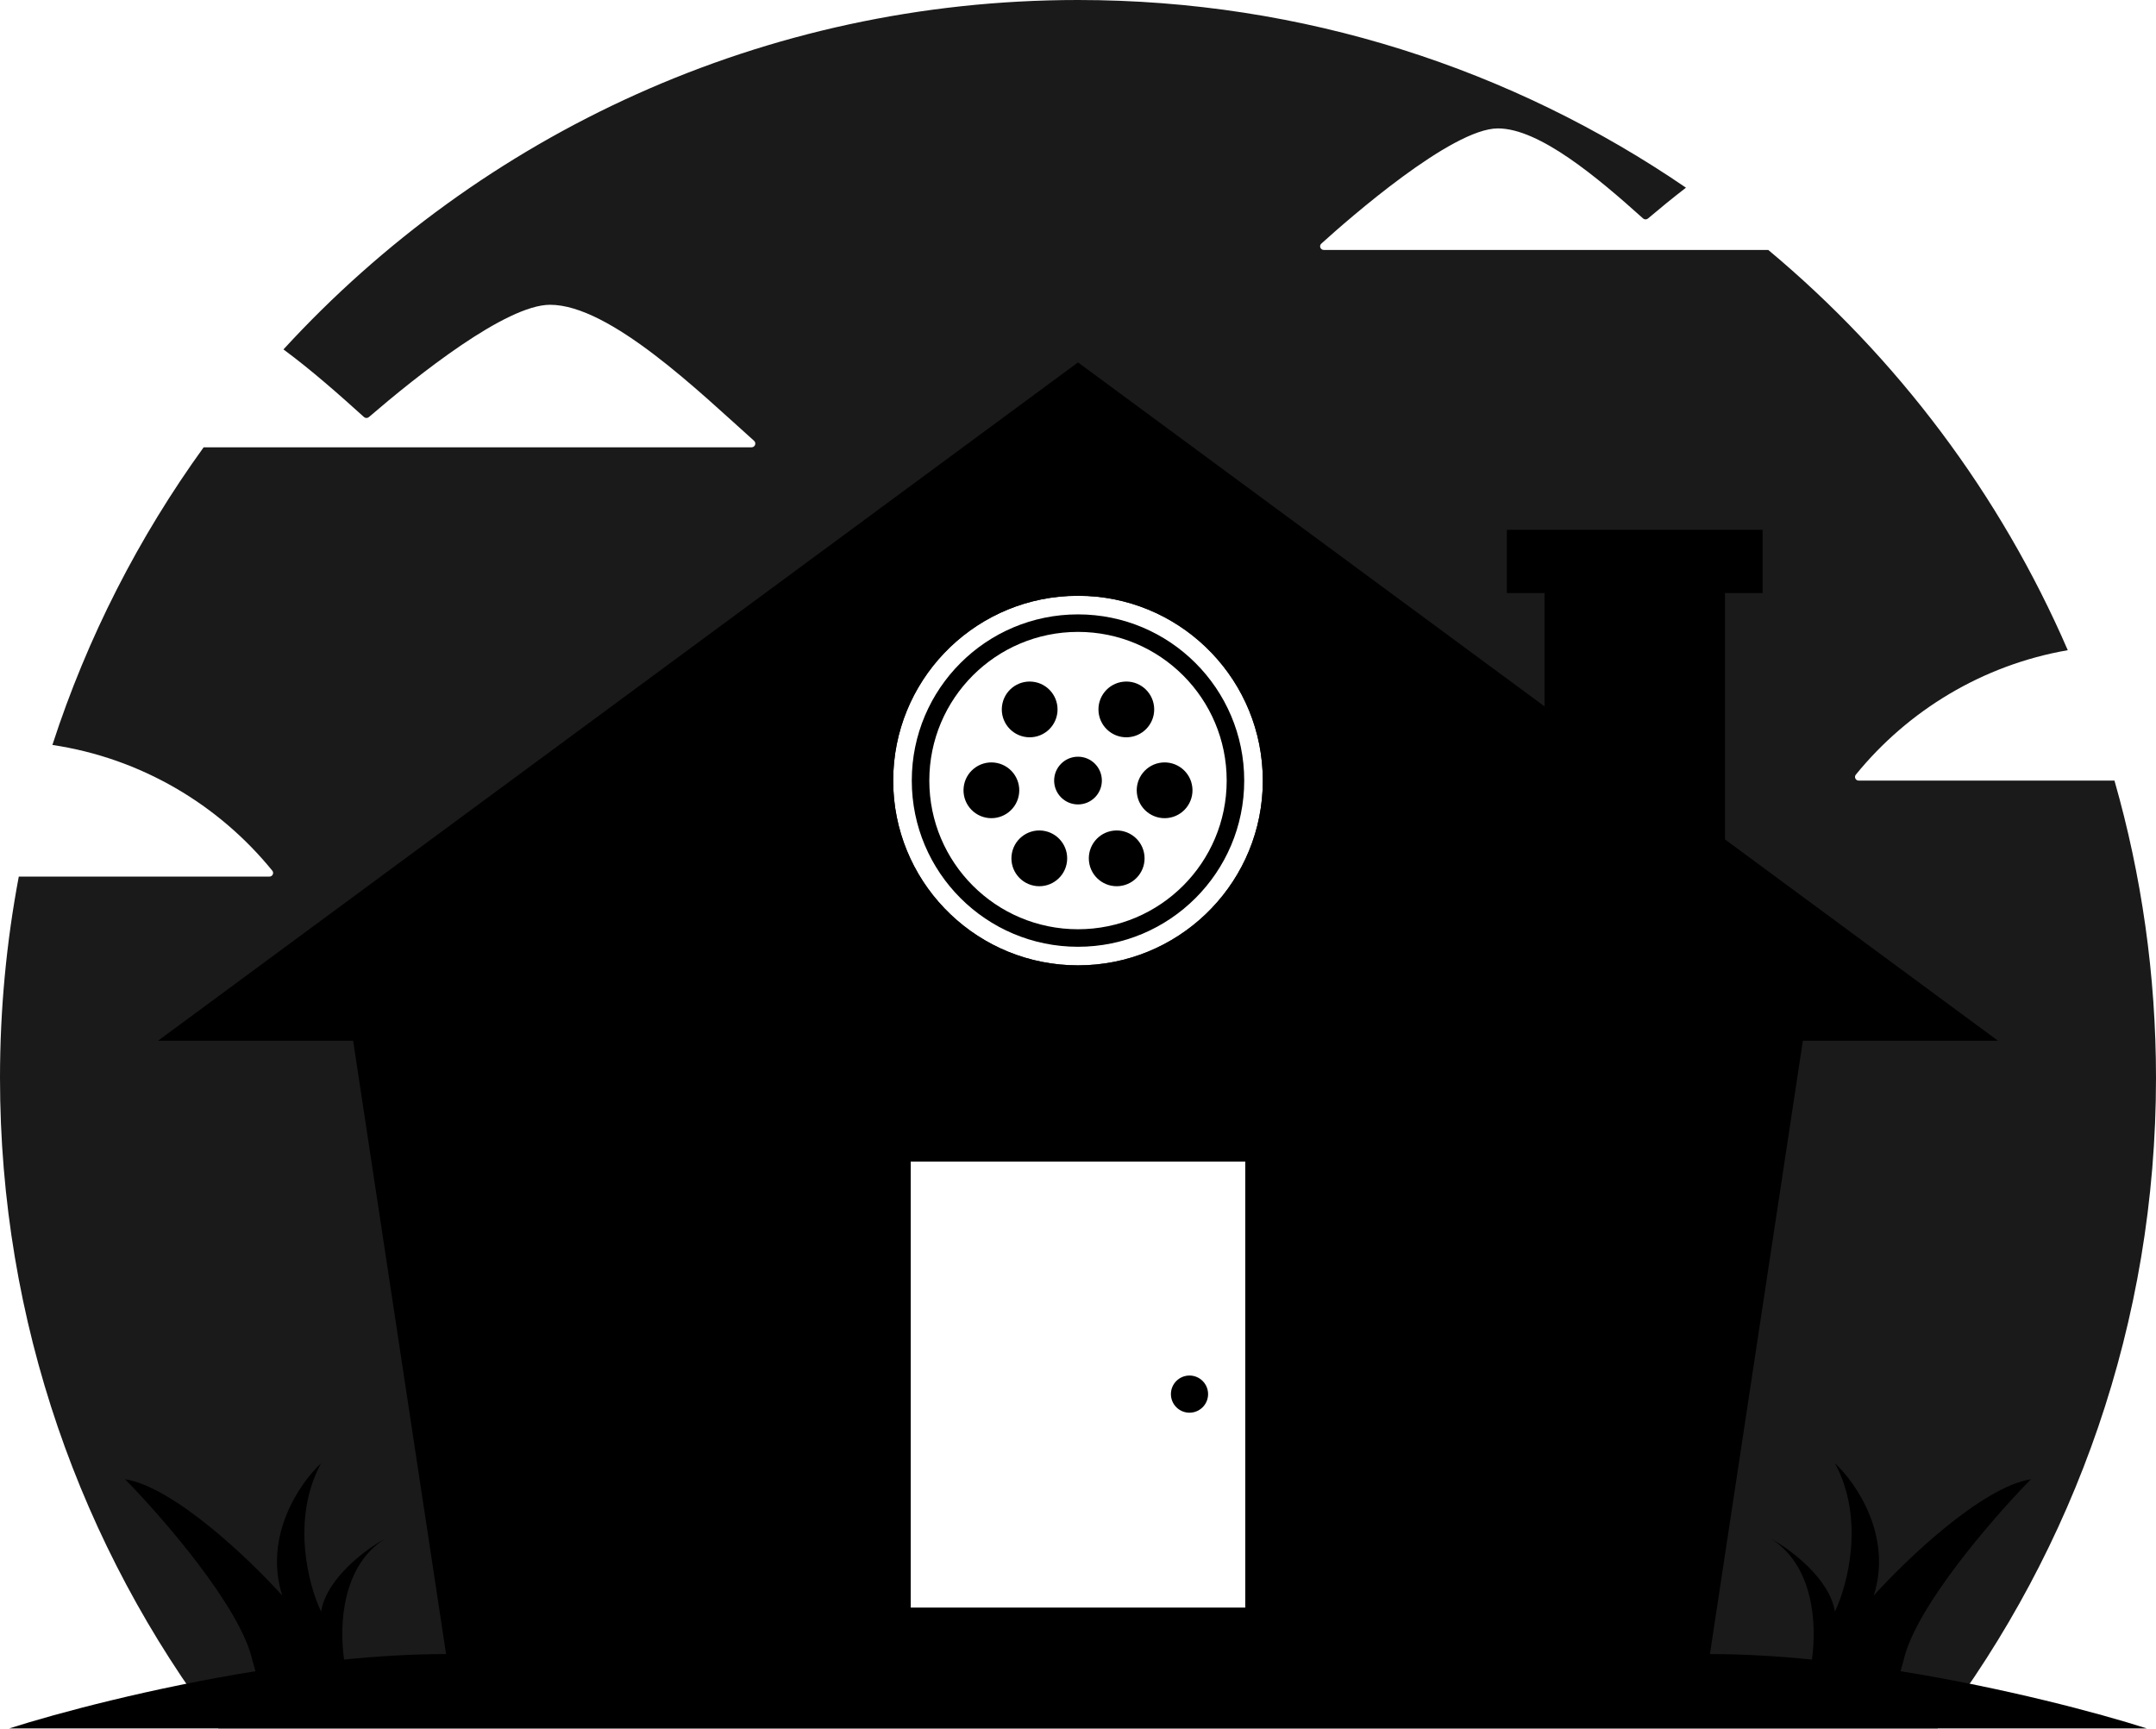
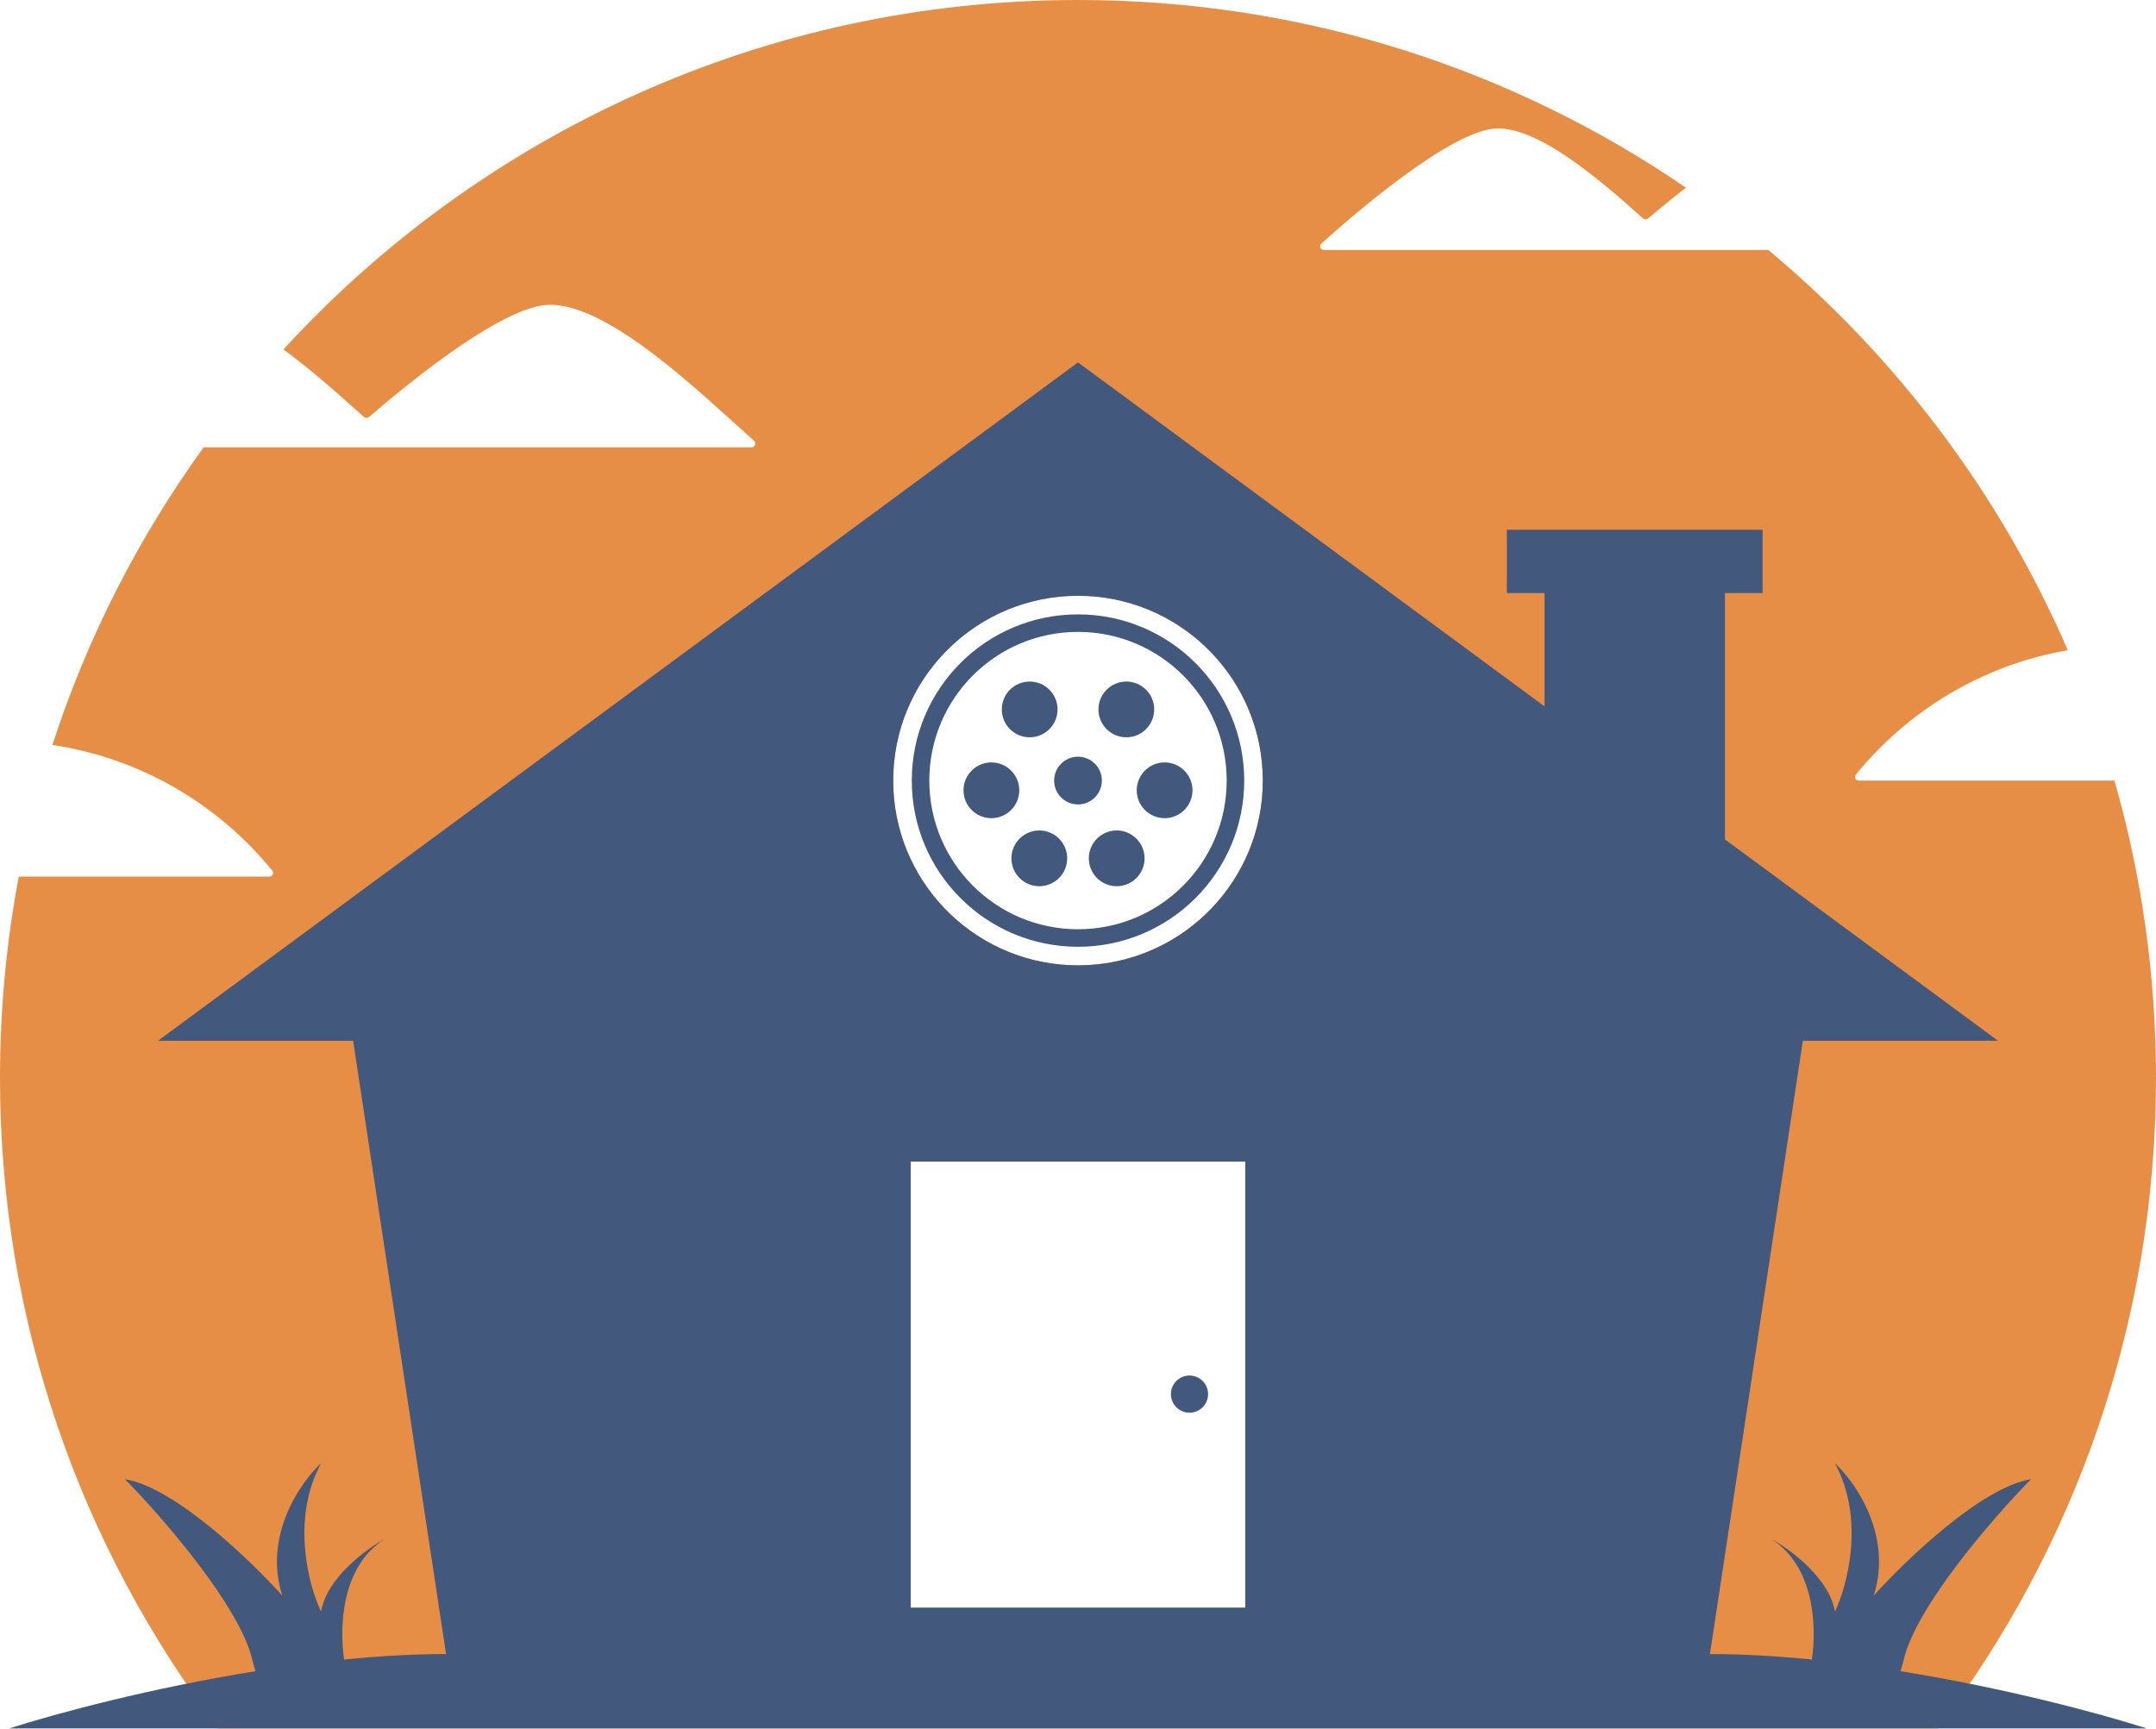
<svg xmlns="http://www.w3.org/2000/svg" width="116" height="93" viewBox="0 0 116 93" fill="none">
-   <path fill-rule="evenodd" clip-rule="evenodd" d="M58 0C70.135 0 81.399 3.727 90.711 10.099C89.967 10.672 89.266 11.249 88.665 11.758C88.588 11.823 88.477 11.82 88.402 11.753C85.967 9.564 82.826 6.909 80.593 6.909C78.114 6.909 72.572 11.769 71.09 13.11C70.956 13.232 71.045 13.449 71.227 13.449H95.139C102.064 19.229 107.621 26.593 111.253 34.985C106.675 35.779 102.663 38.223 99.85 41.681C99.745 41.81 99.837 42.001 100.004 42.001H113.765C115.22 47.083 116 52.45 116 58C116 71.147 111.625 83.272 104.252 93H11.748C4.375 83.272 0 71.147 0 58C0 54.298 0.348 50.676 1.011 47.167H14.496C14.663 47.167 14.755 46.976 14.65 46.847C11.75 43.282 7.575 40.795 2.819 40.083C4.698 34.292 7.465 28.901 10.957 24.068H40.437C40.621 24.068 40.709 23.841 40.571 23.718C37.648 21.107 32.817 16.399 29.596 16.399C27.225 16.4 22.465 20.191 19.847 22.442C19.77 22.508 19.658 22.506 19.583 22.439C18.276 21.258 16.766 19.918 15.251 18.801C25.853 7.244 41.081 0 58 0ZM48.256 62.102V86.775H67.744V62.102H48.256ZM57.488 32.07C52.235 32.337 48.057 36.681 48.057 42.001L48.069 42.512C48.336 47.765 52.682 51.943 58.001 51.943C63.32 51.943 67.664 47.765 67.931 42.512L67.943 42.001C67.943 36.681 63.765 32.337 58.512 32.07L58 32.058L57.488 32.07Z" fill="#1A1A1A" />
-   <path d="M63.999 74.013C64.551 74.013 64.999 74.461 64.999 75.013C64.999 75.565 64.551 76.012 63.999 76.013C63.447 76.013 62.999 75.565 62.999 75.013C62.999 74.46 63.447 74.013 63.999 74.013Z" fill="currentColor" />
-   <path d="M56.081 44.693C56.904 44.783 57.499 45.524 57.409 46.348C57.319 47.171 56.579 47.765 55.756 47.676C54.932 47.586 54.337 46.846 54.427 46.023C54.517 45.199 55.258 44.604 56.081 44.693Z" fill="currentColor" />
-   <path d="M59.919 44.693C60.742 44.604 61.483 45.199 61.573 46.023C61.663 46.846 61.068 47.586 60.244 47.676C59.421 47.765 58.681 47.171 58.591 46.348C58.501 45.524 59.096 44.783 59.919 44.693Z" fill="currentColor" />
-   <path d="M53.503 41.032C54.326 41.122 54.921 41.863 54.831 42.687C54.741 43.51 54.001 44.104 53.178 44.015C52.354 43.925 51.759 43.185 51.849 42.361C51.938 41.538 52.679 40.942 53.503 41.032Z" fill="currentColor" />
-   <path d="M62.497 41.032C63.321 40.942 64.062 41.538 64.151 42.361C64.241 43.185 63.646 43.925 62.822 44.015C61.999 44.104 61.259 43.51 61.169 42.687C61.079 41.863 61.674 41.122 62.497 41.032Z" fill="currentColor" />
-   <path d="M58 40.716C58.709 40.716 59.284 41.291 59.284 42C59.284 42.709 58.709 43.284 58 43.284C57.291 43.284 56.716 42.709 56.716 42C56.716 41.291 57.291 40.716 58 40.716Z" fill="currentColor" />
-   <path d="M55.562 36.681C56.386 36.77 56.98 37.511 56.891 38.335C56.801 39.158 56.061 39.753 55.237 39.663C54.414 39.573 53.819 38.833 53.909 38.01C53.999 37.186 54.739 36.591 55.562 36.681Z" fill="currentColor" />
-   <path d="M60.438 36.681C61.261 36.591 62.001 37.186 62.091 38.01C62.181 38.833 61.586 39.573 60.763 39.663C59.939 39.753 59.199 39.158 59.109 38.335C59.02 37.511 59.614 36.77 60.438 36.681Z" fill="currentColor" />
-   <path fill-rule="evenodd" clip-rule="evenodd" d="M57.999 33.058C62.938 33.058 66.943 37.062 66.943 42.001C66.943 46.939 62.937 50.943 57.999 50.943C53.061 50.943 49.057 46.939 49.057 42.001C49.057 37.062 53.06 33.058 57.999 33.058ZM58 34C53.582 34 50 37.582 50 42C50 46.418 53.582 50 58 50C62.418 50 66 46.418 66 42C66 37.582 62.418 34 58 34Z" fill="currentColor" />
-   <path fill-rule="evenodd" clip-rule="evenodd" d="M83.1 38.007V31.911H81.074V28.504H94.834V31.911H92.809V45.166L107.5 56H97L92 89C93.781 89 95.632 89.11 97.487 89.295C97.752 87.445 97.604 84.265 95.297 82.804C96.314 83.357 98.424 84.914 98.725 86.713C99.403 85.302 100.352 81.733 98.725 78.734C99.849 79.77 101.841 82.644 100.812 85.856C102.526 83.946 106.618 80.019 109.274 79.591C107.257 81.644 103.062 86.468 102.419 89.338L102.256 89.922C107.836 90.82 112.904 92.169 115.5 93H0.5C3.096 92.169 8.164 90.82 13.744 89.922L13.581 89.338C12.938 86.468 8.743 81.644 6.726 79.591C9.382 80.019 13.474 83.946 15.188 85.856C14.159 82.644 16.151 79.77 17.275 78.734C15.648 81.733 16.597 85.302 17.275 86.713C17.576 84.914 19.686 83.357 20.703 82.804C18.396 84.265 18.248 87.445 18.513 89.295C20.368 89.11 22.22 89 24 89L19 56H8.5L58 19.5L83.1 38.007ZM49 86.5H67V62.5H49V86.5ZM57.488 32.07C52.235 32.337 48.057 36.681 48.057 42.001L48.069 42.512C48.336 47.765 52.682 51.943 58.001 51.943C63.32 51.943 67.664 47.765 67.931 42.512L67.943 42.001C67.943 36.681 63.765 32.337 58.512 32.07L58 32.058L57.488 32.07Z" fill="currentColor" />
+   <path fill-rule="evenodd" clip-rule="evenodd" d="M58 0C70.135 0 81.399 3.727 90.711 10.099C89.967 10.672 89.266 11.249 88.665 11.758C88.588 11.823 88.477 11.82 88.402 11.753C85.967 9.564 82.826 6.909 80.593 6.909C78.114 6.909 72.572 11.769 71.09 13.11C70.956 13.232 71.045 13.449 71.227 13.449H95.139C102.064 19.229 107.621 26.593 111.253 34.985C106.675 35.779 102.663 38.223 99.85 41.681C99.745 41.81 99.837 42.001 100.004 42.001H113.765C115.22 47.083 116 52.45 116 58C116 71.147 111.625 83.272 104.252 93H11.748C4.375 83.272 0 71.147 0 58C0 54.298 0.348 50.676 1.011 47.167H14.496C14.663 47.167 14.755 46.976 14.65 46.847C11.75 43.282 7.575 40.795 2.819 40.083C4.698 34.292 7.465 28.901 10.957 24.068H40.437C40.621 24.068 40.709 23.841 40.571 23.718C37.648 21.107 32.817 16.399 29.596 16.399C27.225 16.4 22.465 20.191 19.847 22.442C19.77 22.508 19.658 22.506 19.583 22.439C18.276 21.258 16.766 19.918 15.251 18.801C25.853 7.244 41.081 0 58 0ZM48.256 62.102V86.775H67.744V62.102H48.256ZM57.488 32.07C52.235 32.337 48.057 36.681 48.057 42.001L48.069 42.512C48.336 47.765 52.682 51.943 58.001 51.943C63.32 51.943 67.664 47.765 67.931 42.512L67.943 42.001C67.943 36.681 63.765 32.337 58.512 32.07L58 32.058L57.488 32.07Z" fill="#E68E46" />
+   <path d="M63.999 74.013C64.551 74.013 64.999 74.461 64.999 75.013C64.999 75.565 64.551 76.012 63.999 76.013C63.447 76.013 62.999 75.565 62.999 75.013C62.999 74.46 63.447 74.013 63.999 74.013Z" fill="#42587D" />
+   <path d="M56.081 44.693C56.904 44.783 57.499 45.524 57.409 46.348C57.319 47.171 56.579 47.765 55.756 47.676C54.932 47.586 54.337 46.846 54.427 46.023C54.517 45.199 55.258 44.604 56.081 44.693Z" fill="#42587D" />
+   <path d="M59.919 44.693C60.742 44.604 61.483 45.199 61.573 46.023C61.663 46.846 61.068 47.586 60.244 47.676C59.421 47.765 58.681 47.171 58.591 46.348C58.501 45.524 59.096 44.783 59.919 44.693Z" fill="#42587D" />
+   <path d="M53.503 41.032C54.326 41.122 54.921 41.863 54.831 42.687C54.741 43.51 54.001 44.104 53.178 44.015C52.354 43.925 51.759 43.185 51.849 42.361C51.938 41.538 52.679 40.942 53.503 41.032Z" fill="#42587D" />
+   <path d="M62.497 41.032C63.321 40.942 64.062 41.538 64.151 42.361C64.241 43.185 63.646 43.925 62.822 44.015C61.999 44.104 61.259 43.51 61.169 42.687C61.079 41.863 61.674 41.122 62.497 41.032Z" fill="#42587D" />
+   <path d="M58 40.716C58.709 40.716 59.284 41.291 59.284 42C59.284 42.709 58.709 43.284 58 43.284C57.291 43.284 56.716 42.709 56.716 42C56.716 41.291 57.291 40.716 58 40.716Z" fill="#42587D" />
+   <path d="M55.562 36.681C56.386 36.77 56.98 37.511 56.891 38.335C56.801 39.158 56.061 39.753 55.237 39.663C54.414 39.573 53.819 38.833 53.909 38.01C53.999 37.186 54.739 36.591 55.562 36.681Z" fill="#42587D" />
+   <path d="M60.438 36.681C61.261 36.591 62.001 37.186 62.091 38.01C62.181 38.833 61.586 39.573 60.763 39.663C59.939 39.753 59.199 39.158 59.109 38.335C59.02 37.511 59.614 36.77 60.438 36.681Z" fill="#42587D" />
+   <path fill-rule="evenodd" clip-rule="evenodd" d="M57.999 33.058C62.938 33.058 66.943 37.062 66.943 42.001C66.943 46.939 62.937 50.943 57.999 50.943C53.061 50.943 49.057 46.939 49.057 42.001C49.057 37.062 53.06 33.058 57.999 33.058ZM58 34C53.582 34 50 37.582 50 42C50 46.418 53.582 50 58 50C62.418 50 66 46.418 66 42C66 37.582 62.418 34 58 34Z" fill="#42587D" />
+   <path fill-rule="evenodd" clip-rule="evenodd" d="M83.1 38.007V31.911H81.074V28.504H94.834V31.911H92.809V45.166L107.5 56H97L92 89C93.781 89 95.632 89.11 97.487 89.295C97.752 87.445 97.604 84.265 95.297 82.804C96.314 83.357 98.424 84.914 98.725 86.713C99.403 85.302 100.352 81.733 98.725 78.734C99.849 79.77 101.841 82.644 100.812 85.856C102.526 83.946 106.618 80.019 109.274 79.591C107.257 81.644 103.062 86.468 102.419 89.338L102.256 89.922C107.836 90.82 112.904 92.169 115.5 93H0.5C3.096 92.169 8.164 90.82 13.744 89.922L13.581 89.338C12.938 86.468 8.743 81.644 6.726 79.591C9.382 80.019 13.474 83.946 15.188 85.856C14.159 82.644 16.151 79.77 17.275 78.734C15.648 81.733 16.597 85.302 17.275 86.713C17.576 84.914 19.686 83.357 20.703 82.804C18.396 84.265 18.248 87.445 18.513 89.295C20.368 89.11 22.22 89 24 89L19 56H8.5L58 19.5L83.1 38.007ZM49 86.5H67V62.5H49V86.5ZM57.488 32.07C52.235 32.337 48.057 36.681 48.057 42.001L48.069 42.512C48.336 47.765 52.682 51.943 58.001 51.943C63.32 51.943 67.664 47.765 67.931 42.512L67.943 42.001C67.943 36.681 63.765 32.337 58.512 32.07L58 32.058L57.488 32.07Z" fill="#42587D" />
</svg>
